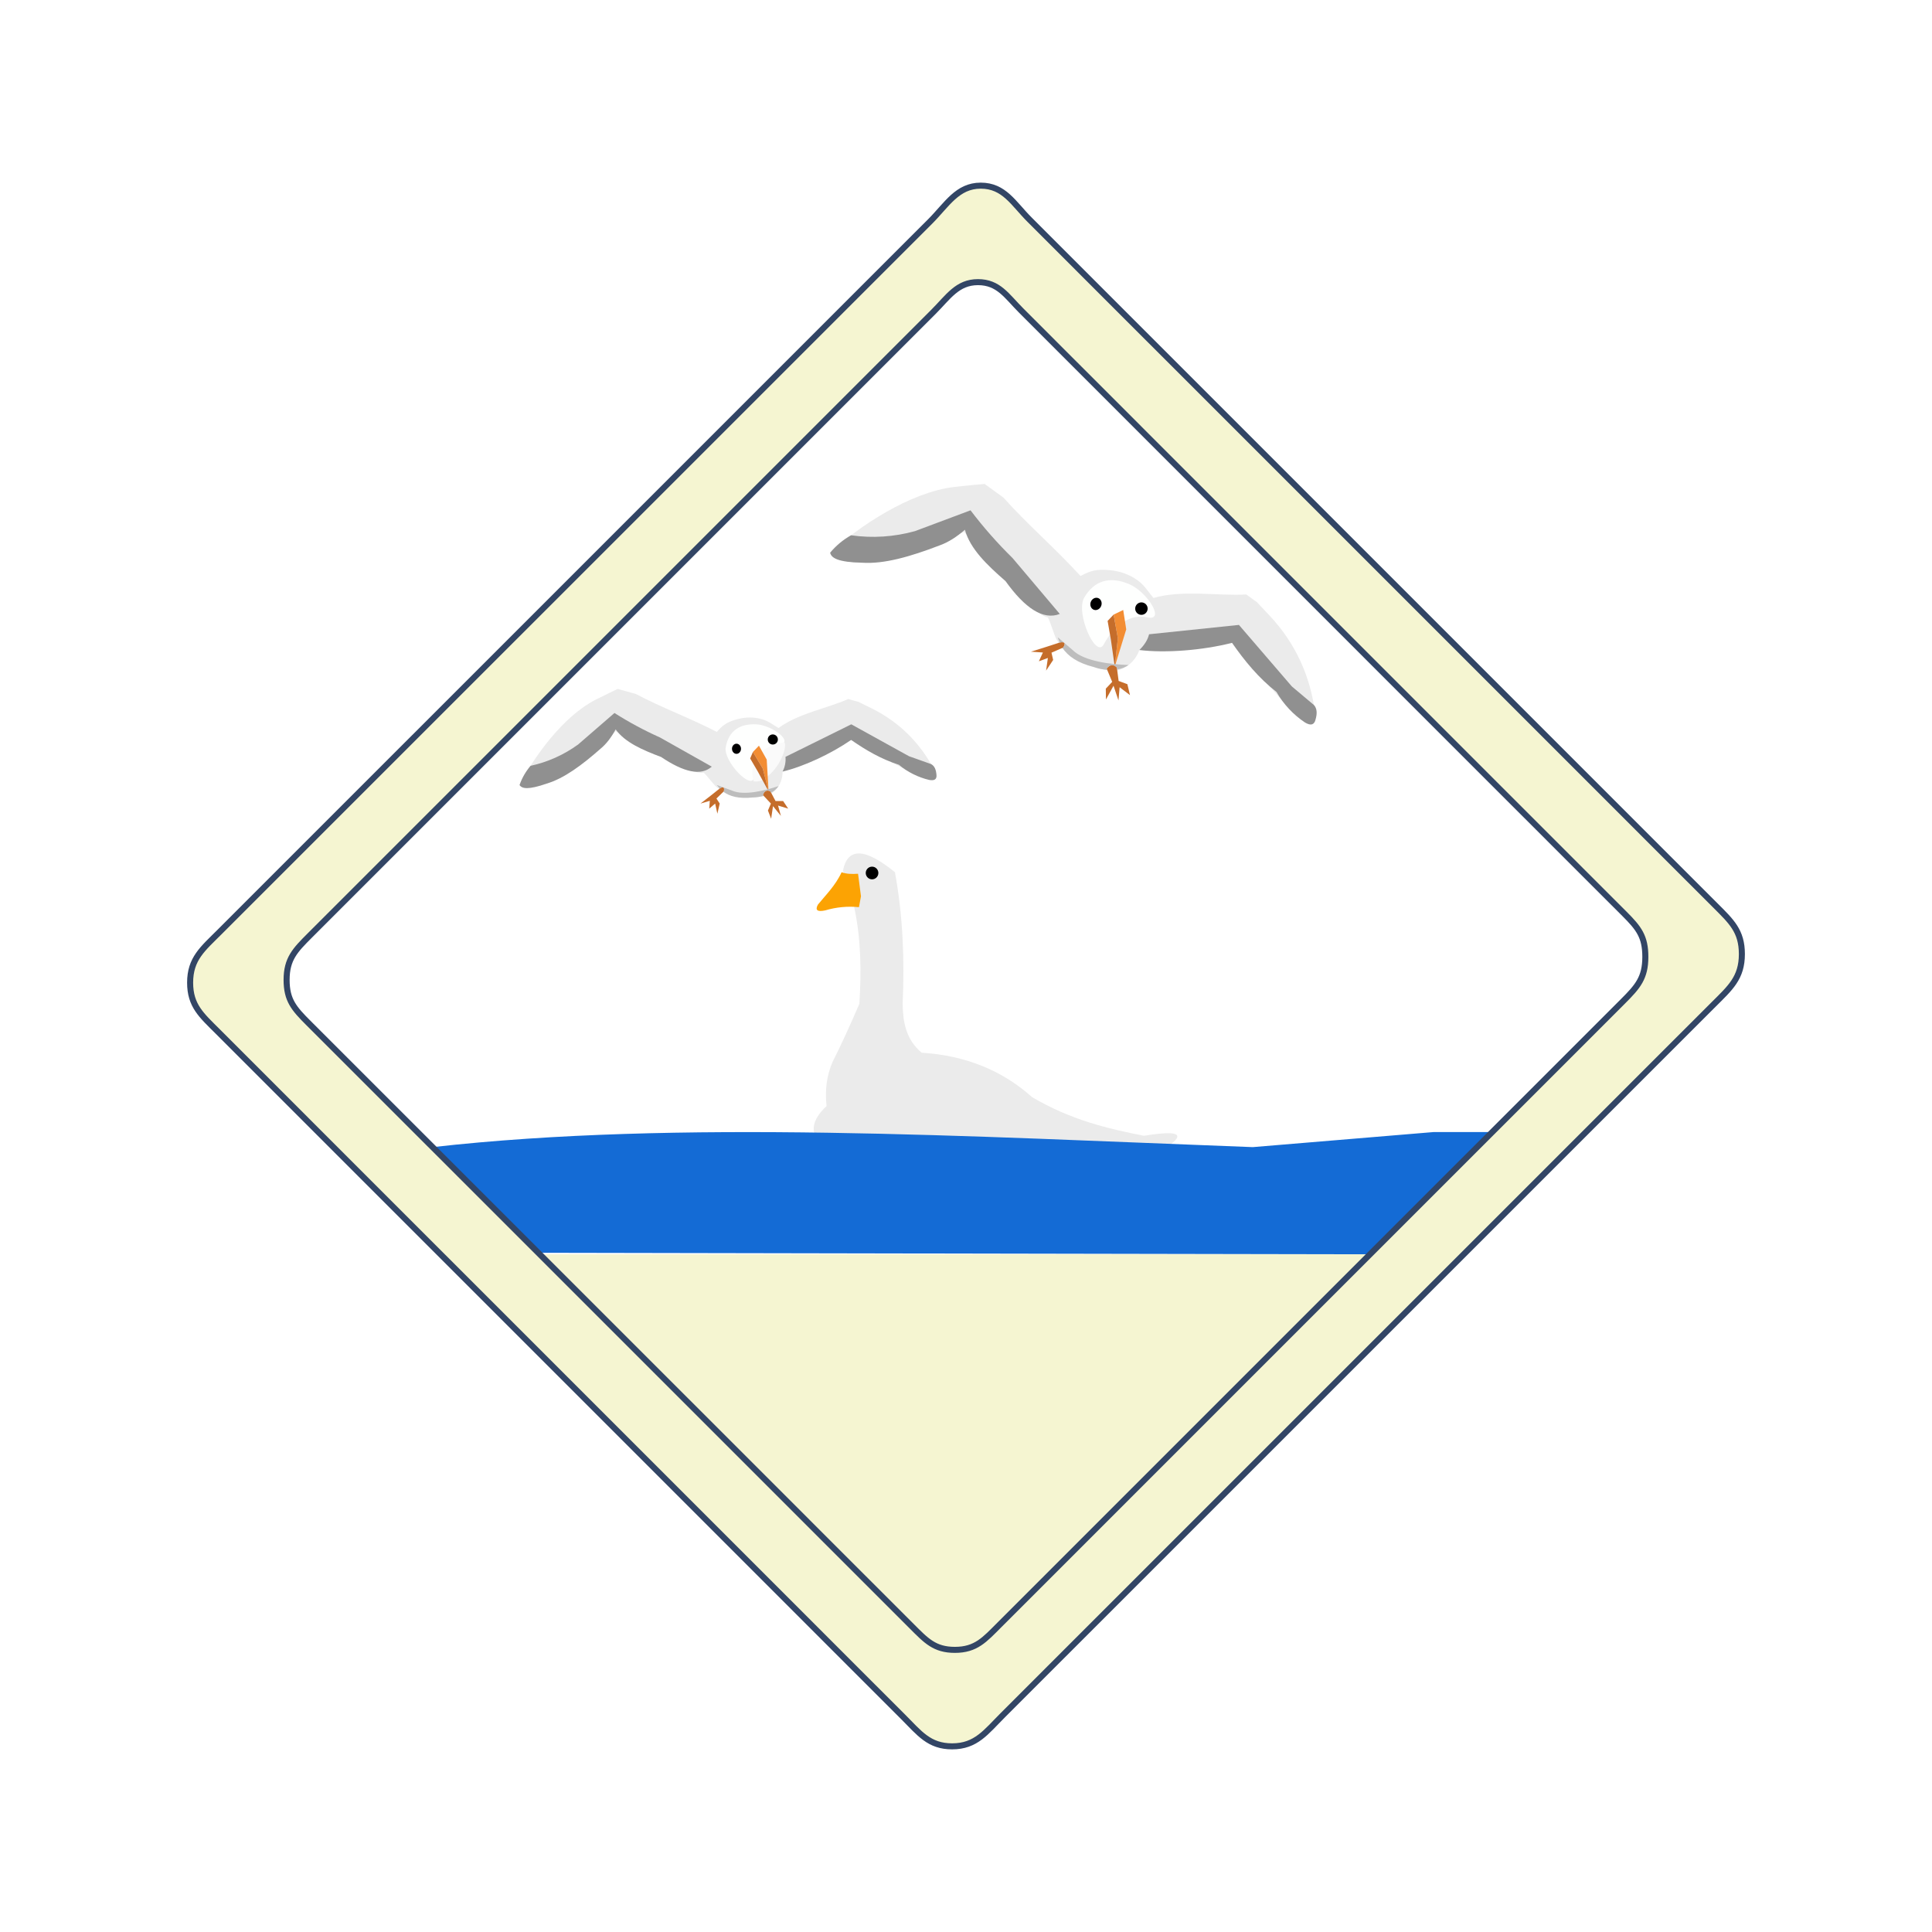
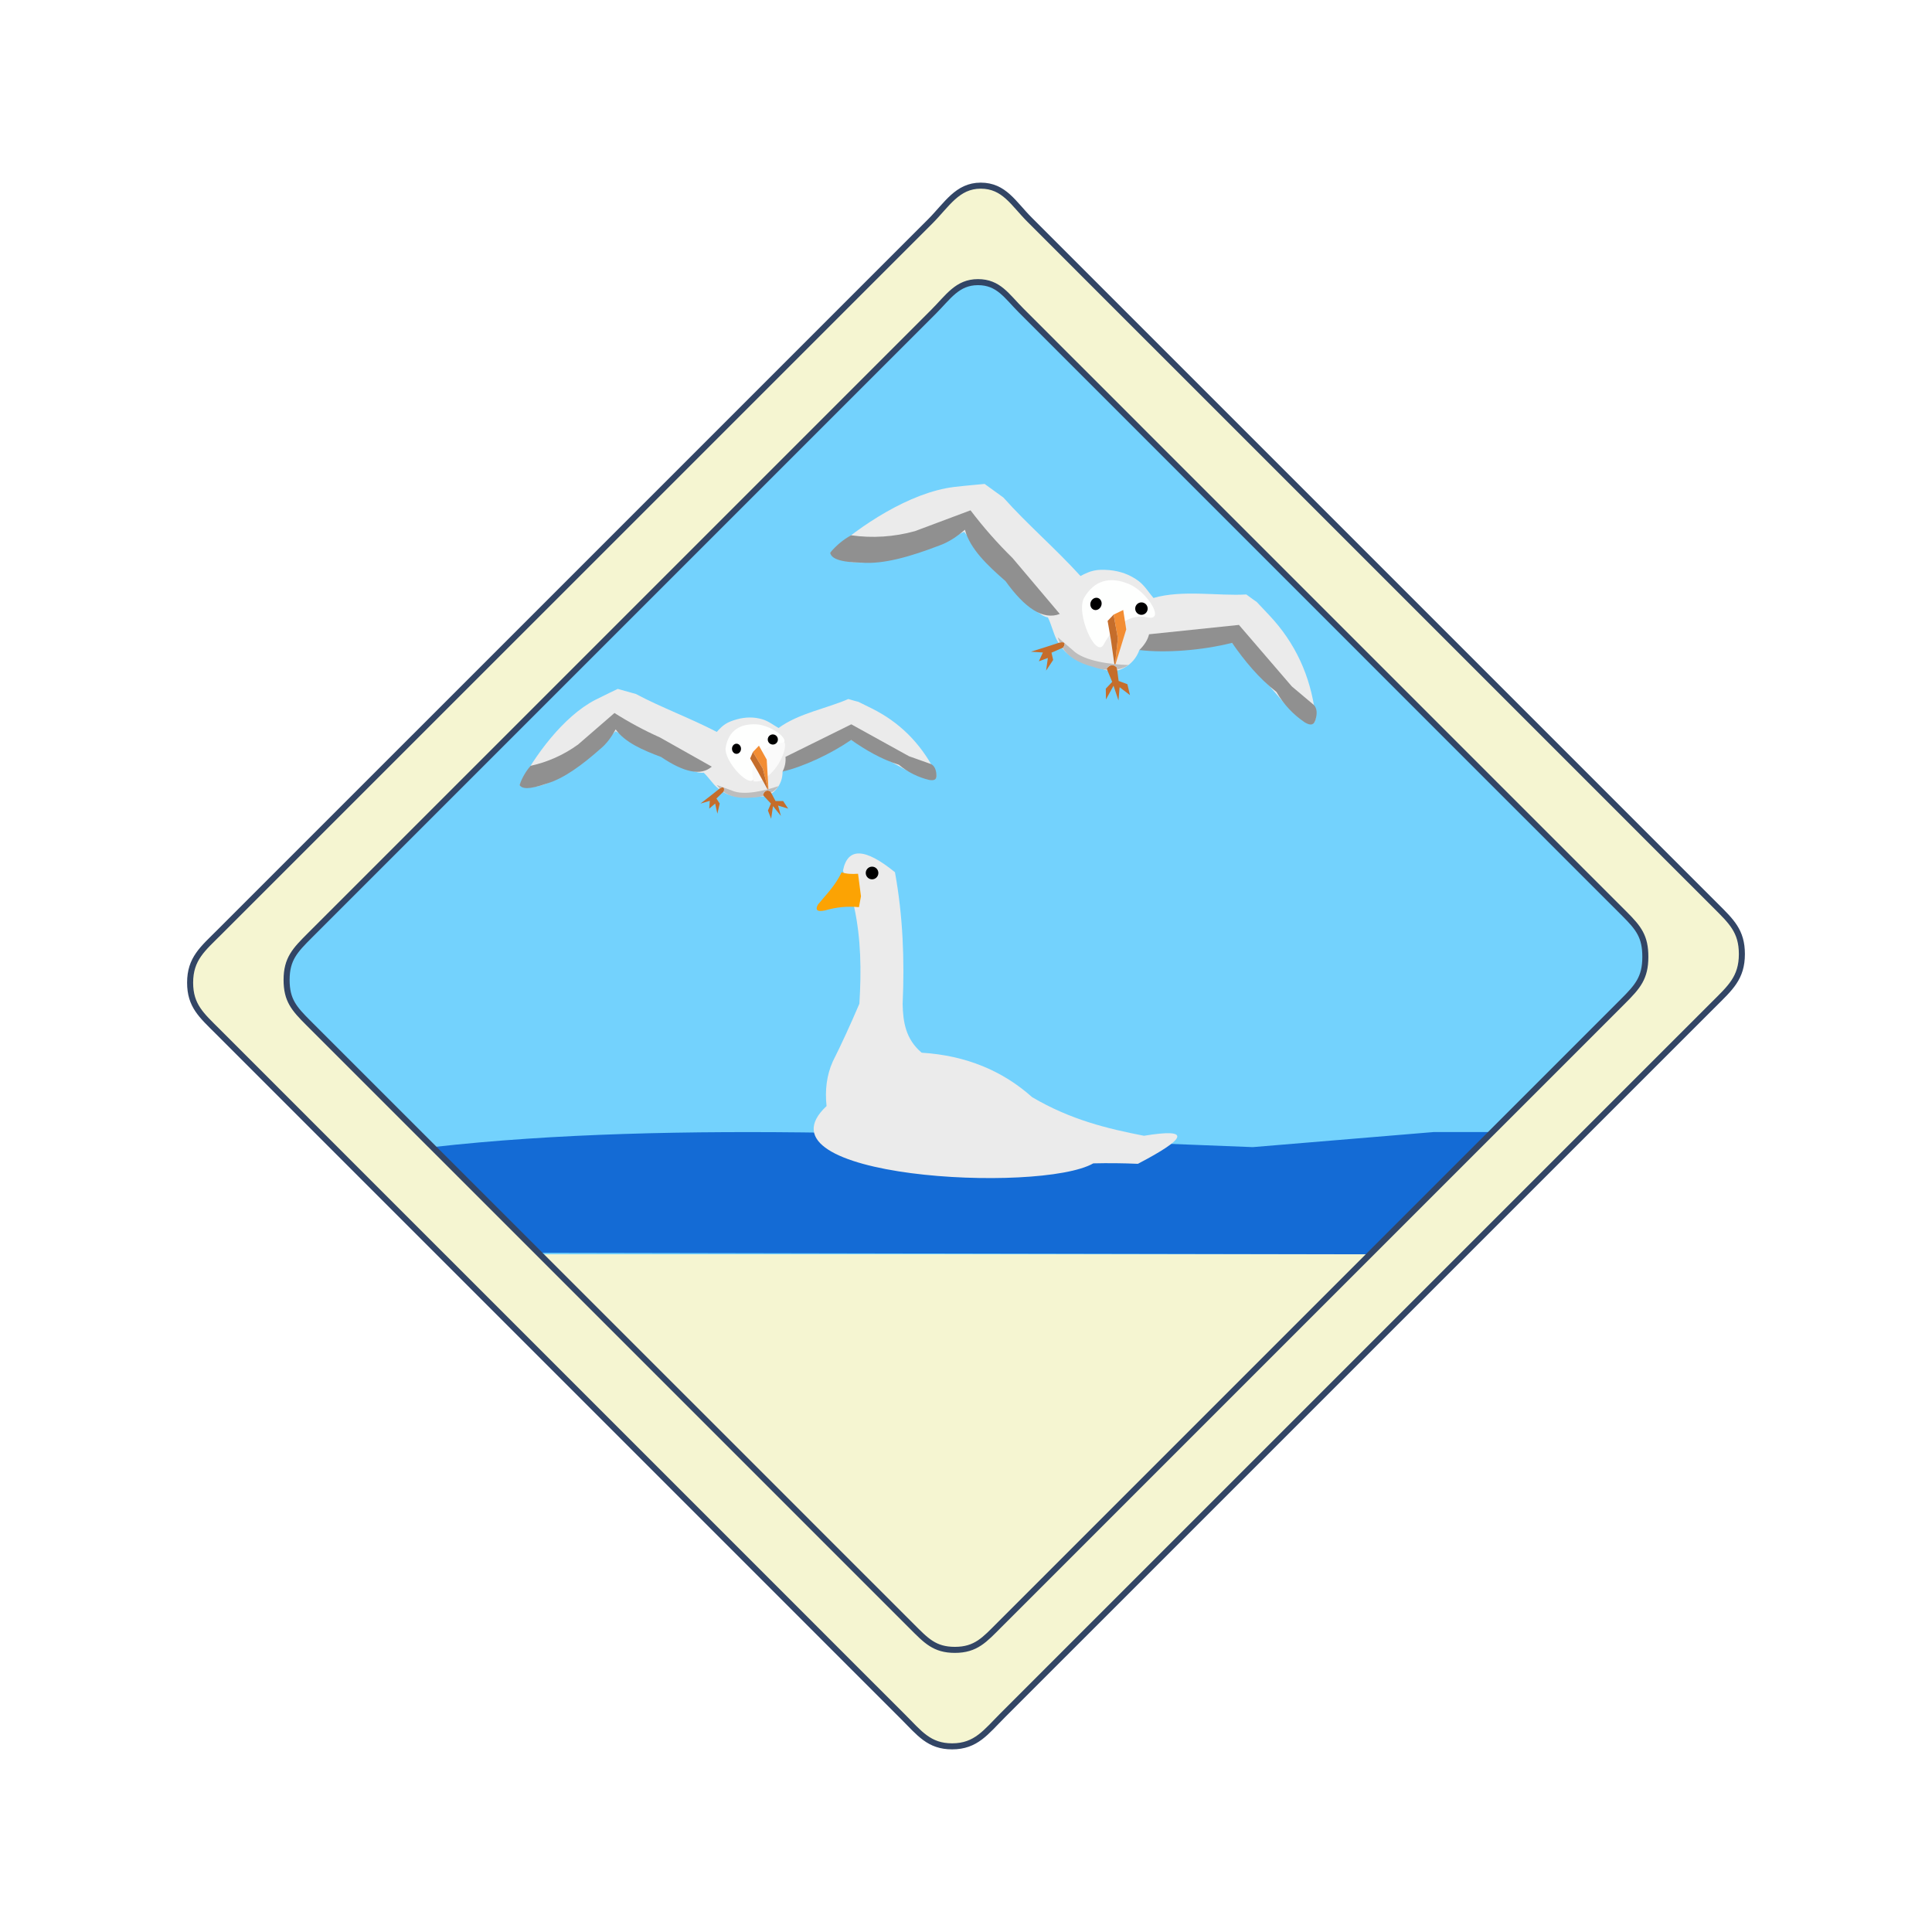
<svg xmlns="http://www.w3.org/2000/svg" xml:space="preserve" fill-rule="evenodd" clip-rule="evenodd" viewBox="0 0 64 64">
+   <g id="blue">
+     <path fill="#73d2fd" d="M32.396 9.346c.685 0 .952.461 1.428.937l1.427 1.428 1.428 1.427 1.427 1.428 5.71 5.71 5.71 5.711 1.428 1.427 1.427 1.428 1.428 1.427c.476.476.695.755.695 1.428 0 .695-.251.983-.743 1.475l-2.95 2.951-1.476 1.475L37.533 49.4l-2.95 2.951-1.476 1.475c-.491.492-.779.828-1.475.828-.673 0-.952-.305-1.427-.78l-2.856-2.855-1.427-1.428-5.711-5.71-5.71-5.71-4.283-4.282c-.476-.476-.724-.755-.724-1.428 0-.695.28-.983.772-1.475l20.655-20.655c.492-.492.791-.985 1.475-.985Z" />
+     <path fill="#146bd5" d="M14.33 38c8.14-.917 17.76-.353 27.17 0l6-.5h1.933l-4.051 4.051L17.83 41.5l-3.5-3.5Z" />
+   </g>
  <g id="white">
-     <path fill="#fafafa" d="M36.497 21.493c.159.094.339.096.535.028.688-.188 1.233-.856 1.2-1.078a2.011 2.011 0 0 0-.878-.012c-.552.197-.809.568-.857 1.062Z" />
+     <path fill="#fafafa" d="M36.497 21.493c.159.094.339.096.535.028.688-.188 1.233-.856 1.2-1.078a2.001 2.001 0 0 0-.878-.012c-.552.197-.809.568-.857 1.062Z" />
    <path fill="#ebebeb" d="M27.5 18.309c.944-.869 2.639-2.002 4.11-2.178.324-.039 1.007-.1 1.007-.1l.622.451c.803.902 1.688 1.648 2.554 2.599.339-.179.518-.231.954-.196.353.033.678.145.966.359.214.161.357.406.497.564.964-.278 2.16-.059 3.075-.116.132.101.348.251.348.251l.411.436c.88.933 1.361 2.024 1.522 3.241.083.569-.264.461-1.092-.406l-1.684-1.947-3.047.266a1.07 1.07 0 0 1-.531.604c-.424.215-.705-.002-1.33-.171-.389-.194-.618-.308-.875-.768-.094-.167-.192-.549-.294-.746-.487-.075-1.646-1.498-2.776-2.834-2.32 1.065-3.805 1.302-4.437.691Z" />
    <path fill="#fefffe" d="M37.407 19.351c.595.251 1.229 1.25.584 1.097-.495-.118-1.061.218-1.428.899-.263.49-.945-1.051-.645-1.555.327-.552.831-.72 1.489-.441Z" />
-     <path fill="#ebebeb" d="M17.211 26.005c.472-.93 1.442-2.273 2.513-2.823.236-.121.739-.361.739-.361l.601.168c.867.46 1.752.777 2.681 1.256.207-.232.329-.323.67-.418.279-.076.559-.082.838 0 .209.061.387.207.539.289.655-.486 1.628-.657 2.309-.96.128.041.335.093.335.093l.437.216c.934.462 1.609 1.156 2.076 2.037.224.411-.071.426-.946 0l-1.834-1.005-2.246 1.063a.871.871 0 0 1-.232.612c-.262.284-.538.197-1.061.245-.352-.037-.559-.059-.885-.337-.118-.101-.301-.363-.435-.485-.392.081-1.677-.675-2.916-1.372-1.465 1.467-2.529 2.068-3.183 1.782Z" />
+     <path fill="#ebebeb" d="M17.211 26.005c.472-.93 1.442-2.273 2.513-2.823.236-.121.739-.361.739-.361l.601.168c.867.46 1.752.777 2.681 1.256.207-.232.329-.323.67-.418.279-.076.559-.082.838 0 .209.061.387.207.539.289.655-.486 1.628-.657 2.309-.96.128.041.335.093.335.093l.437.216c.934.462 1.609 1.156 2.076 2.037.224.411-.071.426-.946 0l-1.834-1.005-2.246 1.063a.872.872 0 0 1-.232.612c-.262.284-.538.197-1.061.245-.352-.037-.559-.059-.885-.337-.118-.101-.301-.363-.435-.485-.392.081-1.677-.675-2.916-1.372-1.465 1.467-2.529 2.068-3.183 1.782Z" />
    <path fill="#fefffe" d="M25.051 23.994c.524.023 1.29.605.755.67-.411.051-.747.467-.833 1.089-.062.448-1.018-.532-.932-1.002.094-.512.43-.783 1.01-.757Z" />
    <path fill="#fafafa" d="M24.964 25.883c.147.027.285-.023.415-.13.47-.337.697-1.001.609-1.16-.216.022-.44.099-.672.239-.365.306-.456.661-.352 1.051Z" />
-     <path fill="#ebebeb" d="M27.925 28.838c.153-.77.723-.758 1.722.056.265 1.455.32 2.91.254 4.365.012.594.101 1.166.63 1.613 1.485.093 2.69.607 3.66 1.473 1.281.754 2.497 1.043 3.704 1.279 1.591-.262 1.411.087-.201.929a21.015 21.015 0 0 0-1.477-.015c-1.765 1.008-11.386.49-8.836-1.899-.057-.526.003-1.019.204-1.472.275-.546.571-1.188.883-1.917.067-1.082.056-2.154-.172-3.199l-.371-1.213Z" />
+     <path fill="#ebebeb" d="M27.925 28.838c.153-.77.723-.758 1.722.056.265 1.455.32 2.91.254 4.365.012.594.101 1.166.63 1.613 1.485.093 2.69.607 3.66 1.473 1.281.754 2.497 1.043 3.704 1.279 1.591-.262 1.411.087-.201.929a21.397 21.397 0 0 0-1.477-.015c-1.765 1.008-11.386.49-8.836-1.899-.057-.526.003-1.019.204-1.472.275-.546.571-1.188.883-1.917.067-1.082.056-2.154-.172-3.199l-.371-1.213Z" />
  </g>
  <g id="black">
-     <path d="M24.397 24.636c.083 0 .15.076.15.168 0 .092-.067.168-.15.168-.082 0-.149-.076-.149-.168 0-.092.067-.168.149-.168Zm1.191-.307a.168.168 0 1 1 0 .335.168.168 0 0 1 0-.335Z" />
-     <path d="M36.379 19.812c.094.035.14.151.1.258-.039.106-.15.164-.244.129-.096-.036-.141-.152-.102-.258.04-.107.15-.165.246-.129Zm1.505.156a.206.206 0 1 1-.146.386.206.206 0 0 1 .146-.386Z" />
+     <path d="M24.397 24.636c.083 0 .15.076.15.168 0 .092-.067.168-.15.168-.082 0-.149-.076-.149-.168 0-.092.067-.168.149-.168Zm1.191-.307h.013a.168.168 0 0 1 0 .336l-.013-.001a.169.169 0 0 1-.155-.167c0-.088.068-.161.155-.168Z" />
+     <path d="M36.379 19.812c.094.035.14.151.1.258-.039.106-.15.164-.244.129-.096-.036-.141-.152-.102-.258.04-.107.15-.165.246-.129Zm1.505.156a.206.206 0 0 1-.073.399.206.206 0 1 1 0-.412.2.2 0 0 1 .073.013Z" />
    <ellipse cx="28.888" cy="28.919" rx="0.209" ry="0.21" />
  </g>
  <g id="orange">
    <path fill="#f38d33" d="m25.141 24.702.258.461.061 1.049-.189-.747-.329-.556.199-.207Z" />
    <path fill="#c56d2b" d="m24.85 25.125.092-.216.329.556.189.747-.356-.653-.254-.434Z" />
    <path fill="#c56d2b" d="m25.519 26.212.172.324h.251l.168.251-.336-.102.095.343-.262-.324-.062.418-.106-.272.098-.231-.265-.283c.042-.129.121-.18.247-.124Z" />
    <path fill="#c56d2b" d="m23.845 26.117-.306.243-.335.259.31-.091-.02.259.196-.168.074.336.078-.336-.109-.167.246-.24c.026-.127-.009-.17-.134-.095Z" />
    <path fill="#f38d33" d="m37.208 20.206.1.643-.38 1.235.102-.941-.14-.783.318-.154Z" />
    <path fill="#c56d2b" d="m36.691 20.569.199-.209.14.783-.102.941-.13-.905-.107-.61Z" />
    <path fill="#c56d2b" d="m36.997 22.11.059.447.29.108.086.362-.343-.262-.038.437-.164-.486-.251.456-.005-.359.212-.225-.184-.441c.104-.131.216-.155.338-.037Z" />
    <path fill="#c56d2b" d="m35.106 21.284-.457.148-.498.156.397.027-.134.291.298-.11-.059.419.234-.353-.055-.241.389-.171c.084-.134.061-.2-.115-.166Z" />
-     <path fill="#fca303" d="M27.879 28.894c.161.06.348.064.545.05l.097.747-.067.36a2.9 2.9 0 0 0-1.118.107c-.26.056-.343-.007-.241-.192.239-.297.582-.629.784-1.072Z" />
+     <path fill="#fca303" d="M27.879 28.894c.161.06.348.064.545.05l.097.747-.067.36a2.894 2.894 0 0 0-1.118.107c-.26.056-.343-.007-.241-.192.239-.297.582-.629.784-1.072Z" />
  </g>
  <g id="grey">
-     <path fill="#bdbdbd" d="M23.843 26.119a1.312 1.312 0 0 1-.098-.114l.212.077c-.023-.007-.06.003-.112.035l-.002.002Zm.116-.036.289.106c.389.176 1.103 0 1.544-.149a.726.726 0 0 1-.248.218l-.025-.046c-.126-.056-.205-.005-.247.124l.025.026a1.253 1.253 0 0 1-.355.055c-.472.05-.769-.036-.977-.191l.014-.014c.015-.072.01-.117-.02-.129Z" />
-     <path fill="#909090" d="M17.575 25.369c-.153.18-.278.388-.364.636.079.126.297.162.895-.047.576-.168 1.177-.617 1.786-1.154.204-.168.365-.39.502-.642.31.433.895.684 1.508.915.744.502 1.317.638 1.676.319l-1.716-.967a11.71 11.71 0 0 1-1.507-.81l-1.206 1.045a4.205 4.205 0 0 1-1.574.705Z" />
-     <path fill="#909090" d="M25.923 25.56a.876.876 0 0 0 .097-.488l2.18-1.078 1.912 1.057.731.26c.112.058.167.183.178.358.013.134-.051.202-.239.168a2.451 2.451 0 0 1-1.005-.503c-.586-.186-1.097-.486-1.582-.823-.677.467-1.578.884-2.272 1.049Z" />
-     <path fill="#bdbdbd" d="M35.103 21.284a1.642 1.642 0 0 1-.064-.173l.212.18c-.024-.018-.071-.022-.145-.007h-.003Zm.15.009.286.246c.375.37 1.274.473 1.846.49a.858.858 0 0 1-.379.145l-.009-.064c-.122-.118-.234-.094-.338.037l.017.041a1.537 1.537 0 0 1-.433-.088c-.566-.144-.871-.372-1.046-.64l.024-.01c.047-.076.061-.13.032-.157Z" />
-     <path fill="#909090" d="M28.192 17.732a2.449 2.449 0 0 0-.692.577c.037.18.273.315 1.053.331.736.053 1.622-.209 2.555-.566.307-.107.589-.294.856-.526.171.633.738 1.173 1.346 1.703.643.898 1.246 1.3 1.797 1.087l-1.565-1.852a14.448 14.448 0 0 1-1.392-1.581l-1.839.689a5.176 5.176 0 0 1-2.119.138Z" />
-     <path fill="#909090" d="M37.743 21.533c.165-.163.278-.337.321-.522l2.977-.31 1.753 2.038.731.615c.105.114.114.282.052.489-.042.16-.145.211-.347.091a3.016 3.016 0 0 1-.944-1.011c-.597-.467-1.057-1.031-1.473-1.628-.981.249-2.199.344-3.07.238Z" />
-   </g>
-   <g id="blue">
-     <path fill="#146bd5" d="M14.33 38c8.14-.917 17.76-.353 27.17 0l6-.5h1.933l-.098.098-3.953 3.953L17.83 41.5l-3.329-3.329L14.33 38Z" />
+     <path fill="#bdbdbd" d="M23.843 26.119a1.178 1.178 0 0 1-.098-.114l.212.077c-.023-.007-.06.003-.112.035l-.002.002Zm.116-.036.289.106c.389.176 1.103 0 1.544-.149a.732.732 0 0 1-.248.218l-.025-.046c-.126-.056-.205-.005-.247.124l.025.026a1.258 1.258 0 0 1-.355.055c-.472.05-.769-.036-.977-.191l.014-.014c.015-.072.01-.117-.02-.129Z" />
+     <path fill="#909090" d="M17.575 25.369c-.153.18-.278.388-.364.636.079.126.297.162.895-.047.576-.168 1.177-.617 1.786-1.154.204-.168.365-.39.502-.642.31.433.895.684 1.508.915.744.502 1.317.638 1.676.319l-1.716-.967a11.805 11.805 0 0 1-1.507-.81l-1.206 1.045a4.209 4.209 0 0 1-1.574.705Z" />
+     <path fill="#909090" d="M25.923 25.56a.87.87 0 0 0 .097-.488l2.18-1.078 1.912 1.057.731.26c.112.058.167.183.178.358.013.134-.051.202-.239.168a2.465 2.465 0 0 1-1.005-.503c-.586-.186-1.097-.486-1.582-.823-.677.467-1.578.884-2.272 1.049Z" />
+     <path fill="#bdbdbd" d="M35.103 21.284a1.493 1.493 0 0 1-.064-.173l.212.18c-.024-.018-.071-.022-.145-.007h-.003Zm.15.009.286.246c.375.37 1.274.473 1.846.49a.854.854 0 0 1-.379.145l-.009-.064c-.122-.118-.234-.094-.338.037l.017.041a1.523 1.523 0 0 1-.433-.088c-.566-.144-.871-.372-1.046-.64l.024-.01c.047-.076.061-.13.032-.157Z" />
+     <path fill="#909090" d="M28.192 17.732a2.464 2.464 0 0 0-.692.577c.037.18.273.315 1.053.331.736.053 1.622-.209 2.555-.566.307-.107.589-.294.856-.526.171.633.738 1.173 1.346 1.703.643.898 1.246 1.3 1.797 1.087l-1.565-1.852a14.417 14.417 0 0 1-1.392-1.581l-1.839.689a5.174 5.174 0 0 1-2.119.138Z" />
+     <path fill="#909090" d="M37.743 21.533c.165-.163.278-.337.321-.522l2.977-.31 1.753 2.038.731.615c.105.114.114.282.052.489-.042.16-.145.211-.347.091a3.006 3.006 0 0 1-.944-1.011c-.597-.467-1.057-1.031-1.473-1.628-.981.249-2.199.344-3.07.238Z" />
  </g>
  <g id="yellow" fill="#f5f5d1">
    <path d="M45.382 41.551 37.533 49.4l-2.95 2.951-1.476 1.475c-.491.492-.779.828-1.475.828-.673 0-.952-.305-1.427-.78l-2.856-2.855-1.427-1.428-5.711-5.71-2.33-2.33h27.501Z" />
    <path fill-rule="nonzero" stroke="#324565" stroke-width="0.2px" d="M32.488 6.15c-.778 0-1.12.63-1.68 1.191l-1.681 1.68-10.085 10.085-6.724 6.723-5.042 5.042c-.56.56-.978.888-.978 1.681 0 .764.378 1.081.919 1.621l4.864 4.865 6.487 6.486 8.108 8.108 1.621 1.622 1.622 1.621c.54.541.857.975 1.621.975.793 0 1.121-.474 1.681-1.034l1.681-1.681 1.681-1.68 18.489-18.489 1.681-1.68c.56-.56.949-.889.949-1.681 0-.764-.349-1.081-.89-1.622l-1.622-1.621-1.621-1.622-14.594-14.594-1.622-1.621-3.243-3.244c-.541-.54-.843-1.131-1.622-1.131Zm-.092 3.196c.685 0 .952.461 1.428.937l1.427 1.428 1.428 1.427 1.427 1.428 5.71 5.71 5.71 5.711 1.428 1.427 1.427 1.428 1.428 1.427c.476.476.695.755.695 1.428 0 .695-.251.983-.743 1.475l-2.95 2.951-1.476 1.475L37.533 49.4l-2.95 2.951-1.476 1.475c-.491.492-.779.828-1.475.828-.673 0-.952-.305-1.427-.78l-2.856-2.855-1.427-1.428-5.711-5.71-5.71-5.71-4.283-4.282c-.476-.476-.724-.755-.724-1.428 0-.695.28-.983.772-1.475l20.655-20.655c.492-.492.791-.985 1.475-.985Z" />
  </g>
</svg>
